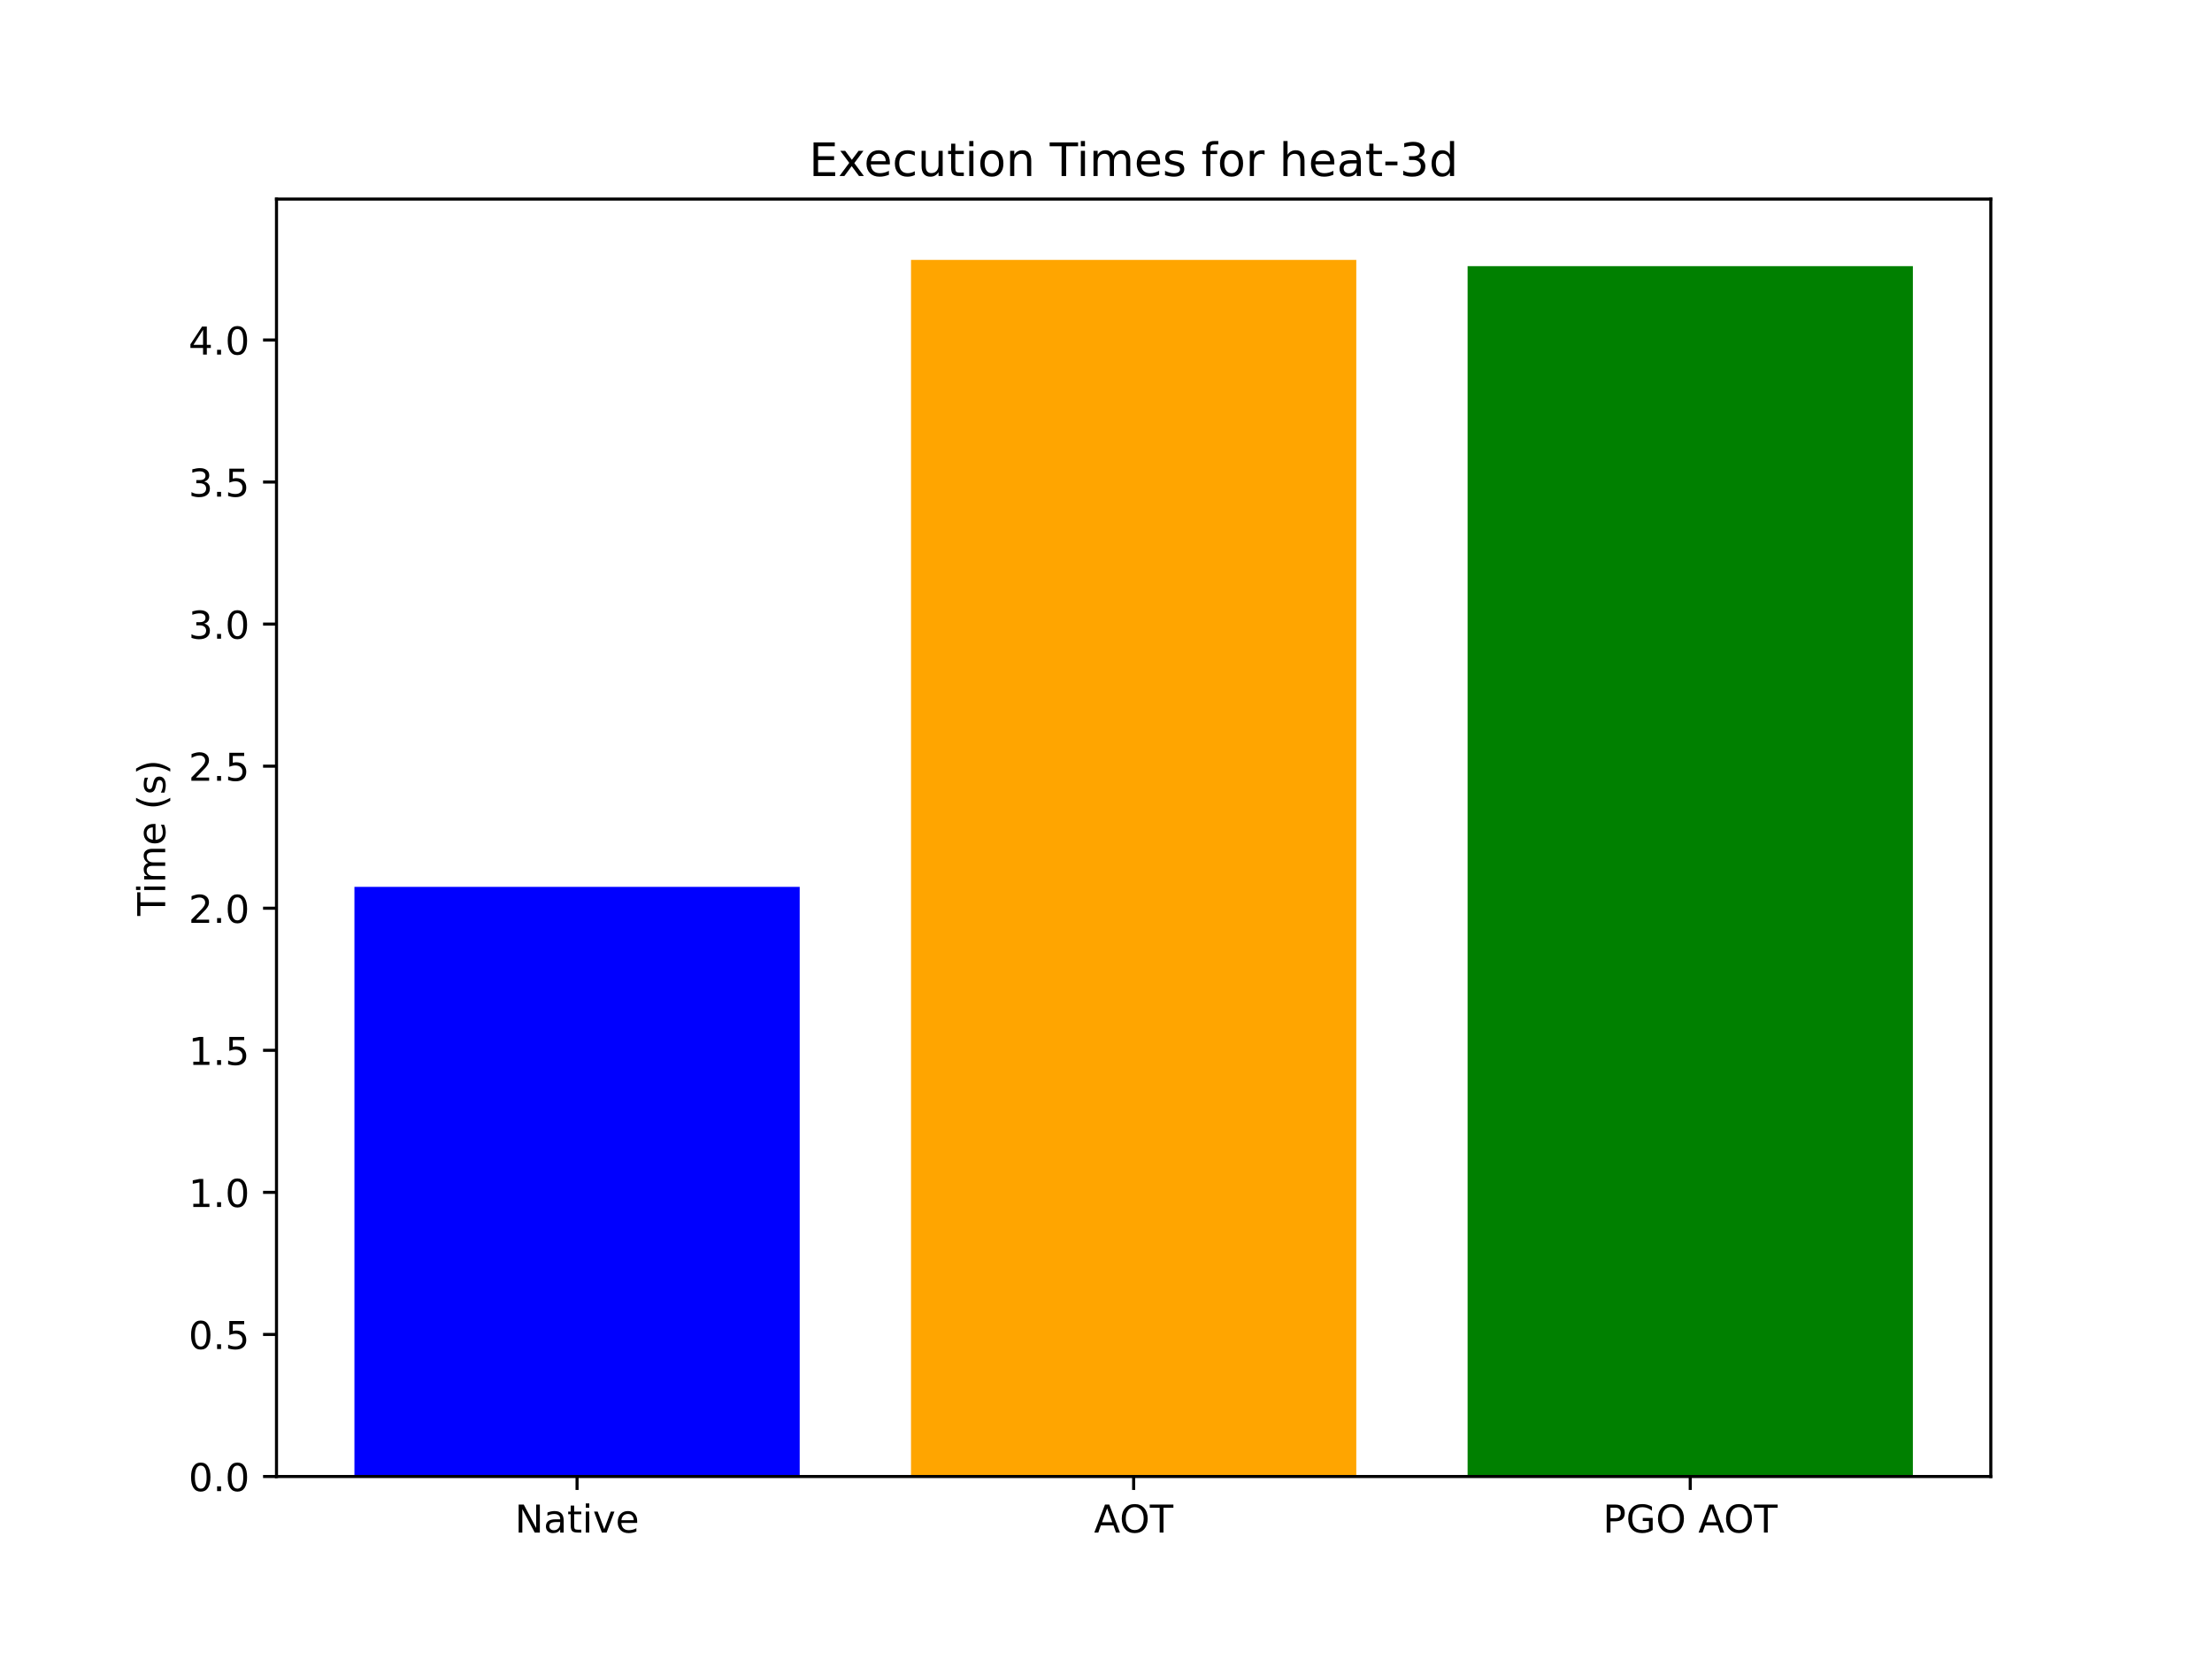
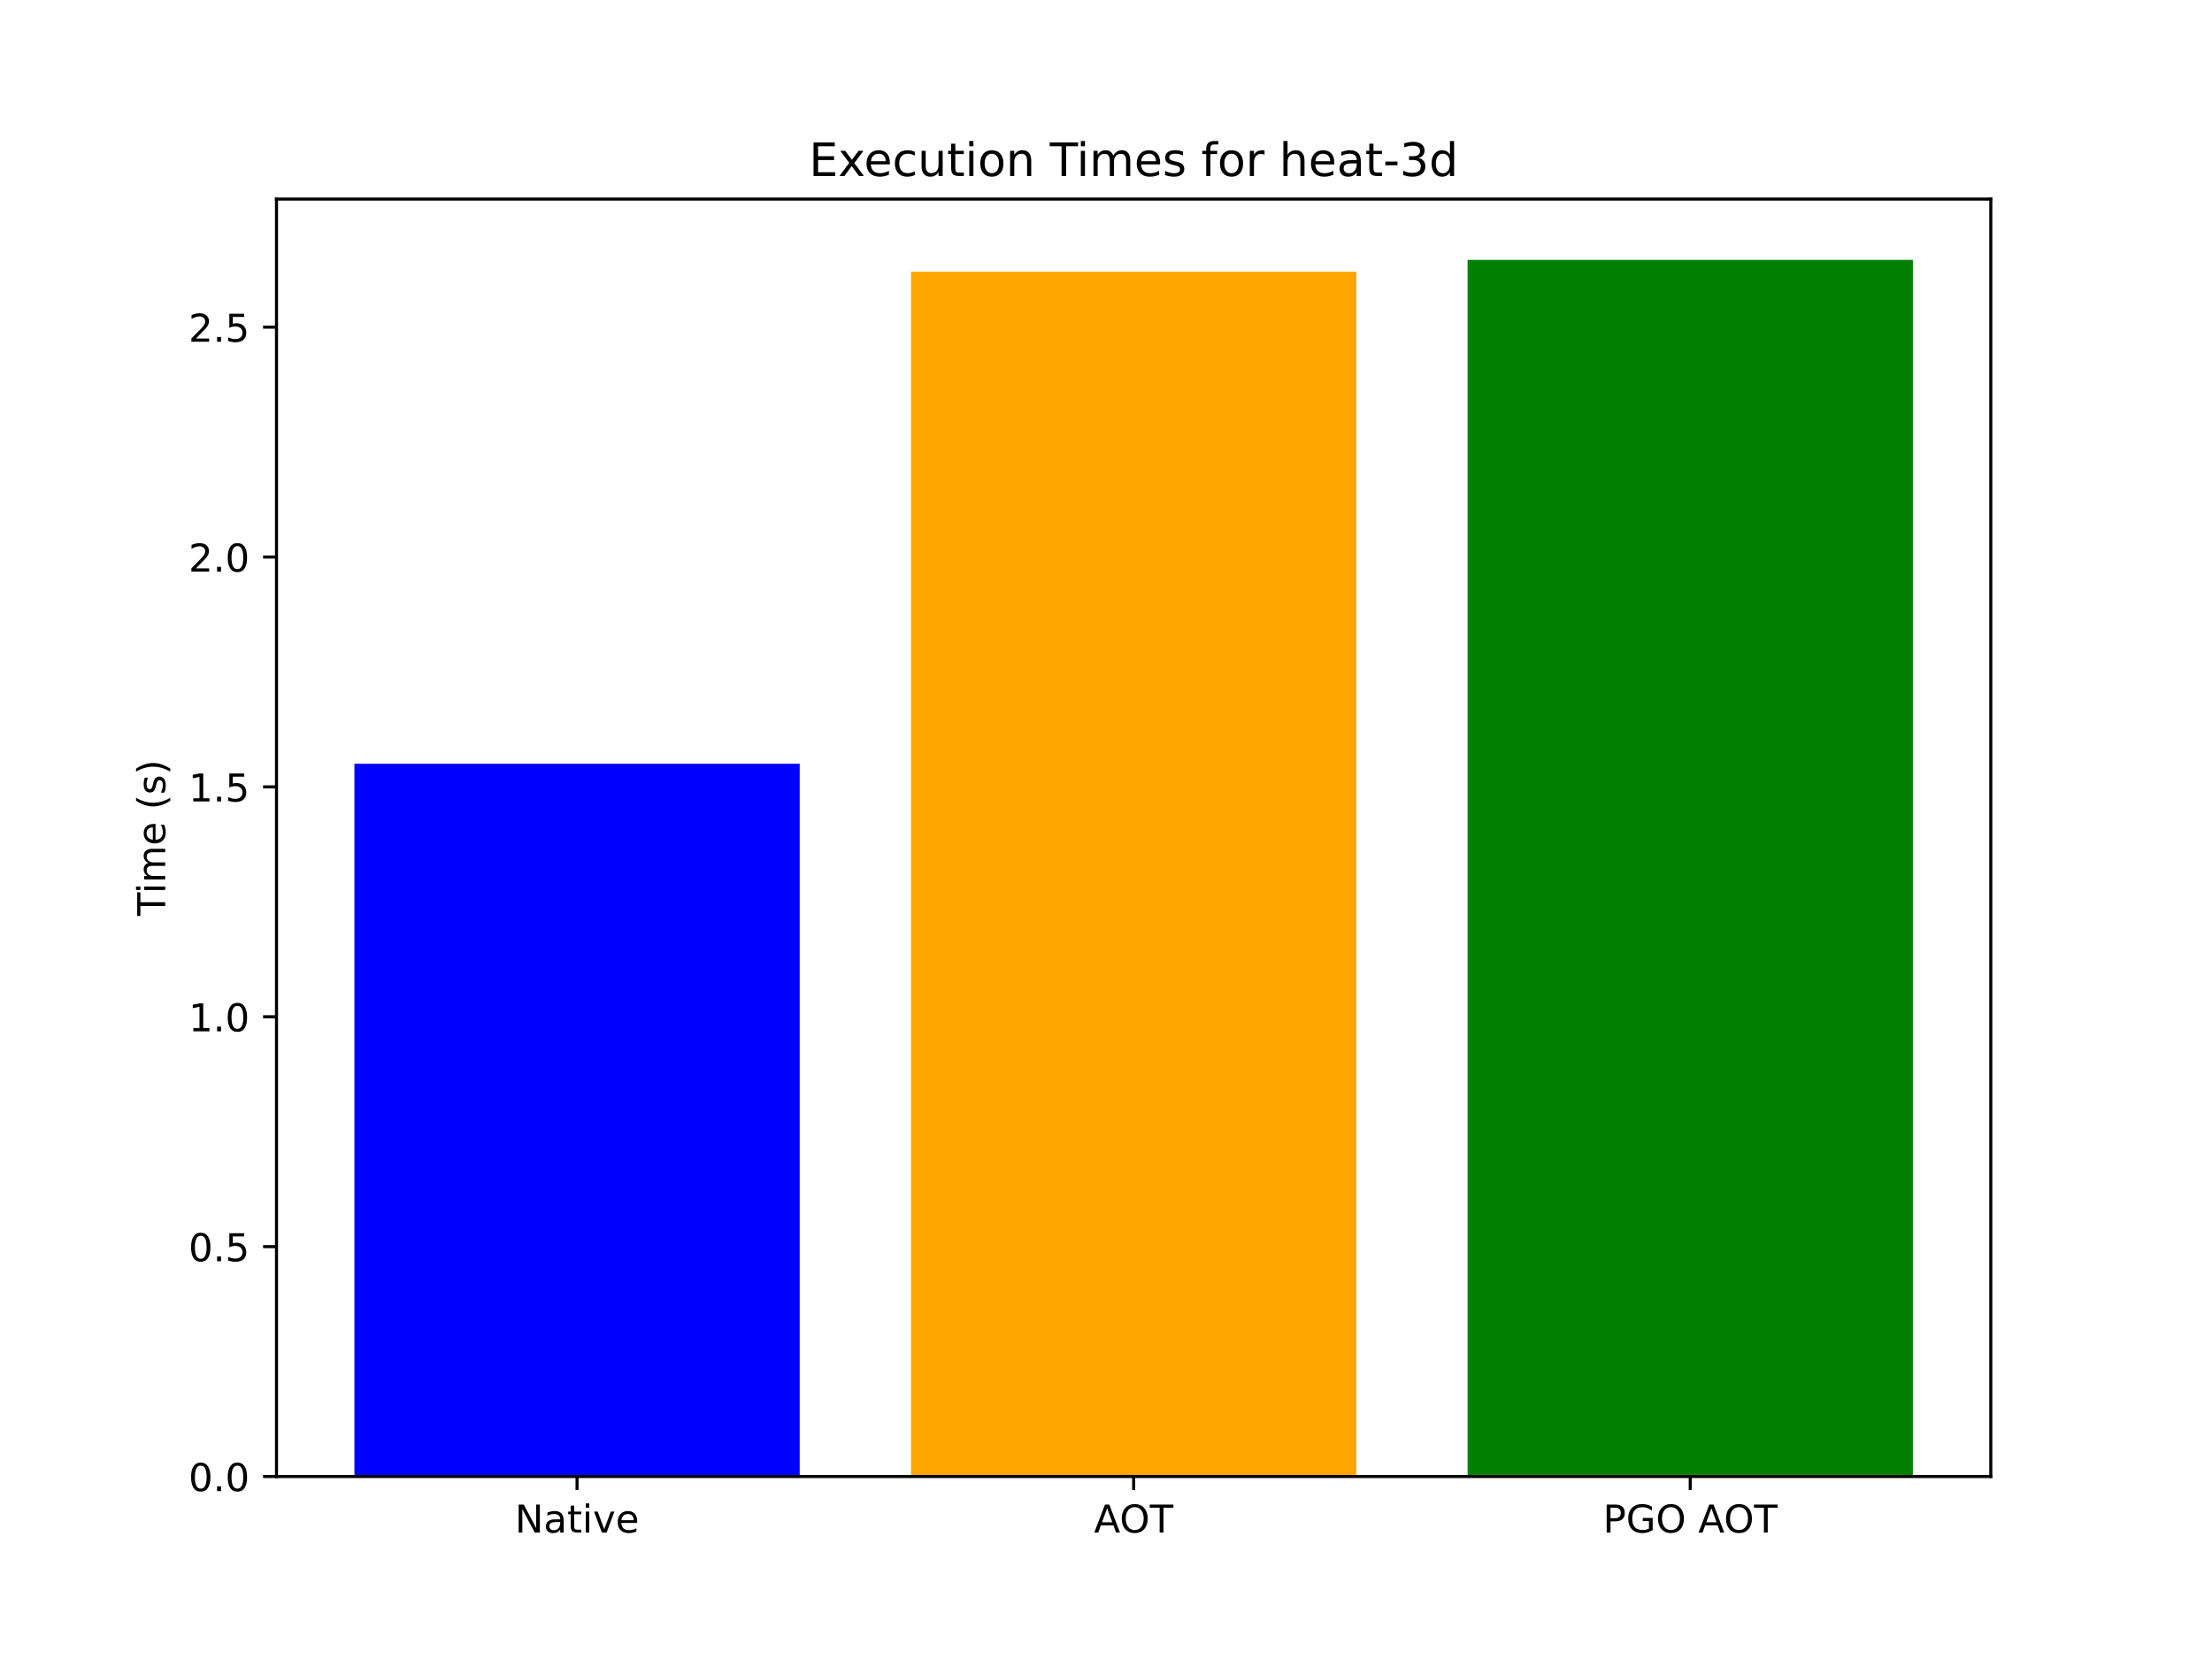
<svg xmlns="http://www.w3.org/2000/svg" xmlns:xlink="http://www.w3.org/1999/xlink" width="576pt" height="432pt" viewBox="0 0 576 432" version="1.1">
  <defs>
    <style type="text/css">*{stroke-linejoin: round; stroke-linecap: butt}</style>
  </defs>
  <g id="figure_1">
    <g id="patch_1">
      <path d="M 0 432  L 576 432  L 576 0  L 0 0  z " style="fill: #ffffff" />
    </g>
    <g id="axes_1">
      <g id="patch_2">
        <path d="M 72 384.48  L 518.4 384.48  L 518.4 51.84  L 72 51.84  z " style="fill: #ffffff" />
      </g>
      <g id="patch_3">
-         <path d="M 92.291 384.48  L 208.239 384.48  L 208.239 230.942  L 92.291 230.942  z " clip-path="url(#pf897fac8b1)" style="fill: #0000ff" />
+         <path d="M 92.291 384.48  L 208.239 384.48  L 208.239 198.883  L 92.291 198.883  z " clip-path="url(#pe33ca584f0)" style="fill: #0000ff" />
      </g>
      <g id="patch_4">
-         <path d="M 237.226 384.48  L 353.174 384.48  L 353.174 67.68  L 237.226 67.68  z " clip-path="url(#pf897fac8b1)" style="fill: #ffa500" />
+         <path d="M 237.226 384.48  L 353.174 384.48  L 353.174 70.747  L 237.226 70.747  z " clip-path="url(#pe33ca584f0)" style="fill: #ffa500" />
      </g>
      <g id="patch_5">
-         <path d="M 382.161 384.48  L 498.109 384.48  L 498.109 69.307  L 382.161 69.307  z " clip-path="url(#pf897fac8b1)" style="fill: #008000" />
+         <path d="M 382.161 384.48  L 498.109 384.48  L 498.109 67.68  L 382.161 67.68  z " clip-path="url(#pe33ca584f0)" style="fill: #008000" />
      </g>
      <g id="matplotlib.axis_1">
        <g id="xtick_1">
          <g id="line2d_1">
            <defs>
-               <path id="ma037d1fe77" d="M 0 0  L 0 3.5  " style="stroke: #000000; stroke-width: 0.8" />
+               <path id="m45254925c1" d="M 0 0  L 0 3.5  " style="stroke: #000000; stroke-width: 0.8" />
            </defs>
            <g>
-               <use xlink:href="#ma037d1fe77" x="150.265" y="384.48" style="stroke: #000000; stroke-width: 0.8" />
+               <use xlink:href="#m45254925c1" x="150.265" y="384.48" style="stroke: #000000; stroke-width: 0.8" />
            </g>
          </g>
          <g id="text_1">
            <g transform="translate(134.0751 399.0784) scale(0.1 -0.1)">
              <defs>
                <path id="DejaVuSans-4e" d="M 628 4666  L 1478 4666  L 3547 763  L 3547 4666  L 4159 4666  L 4159 0  L 3309 0  L 1241 3903  L 1241 0  L 628 0  L 628 4666  z " transform="scale(0.015625)" />
                <path id="DejaVuSans-61" d="M 2194 1759  Q 1497 1759 1228 1600  Q 959 1441 959 1056  Q 959 750 1161 570  Q 1363 391 1709 391  Q 2188 391 2477 730  Q 2766 1069 2766 1631  L 2766 1759  L 2194 1759  z M 3341 1997  L 3341 0  L 2766 0  L 2766 531  Q 2569 213 2275 61  Q 1981 -91 1556 -91  Q 1019 -91 701 211  Q 384 513 384 1019  Q 384 1609 779 1909  Q 1175 2209 1959 2209  L 2766 2209  L 2766 2266  Q 2766 2663 2505 2880  Q 2244 3097 1772 3097  Q 1472 3097 1187 3025  Q 903 2953 641 2809  L 641 3341  Q 956 3463 1253 3523  Q 1550 3584 1831 3584  Q 2591 3584 2966 3190  Q 3341 2797 3341 1997  z " transform="scale(0.015625)" />
                <path id="DejaVuSans-74" d="M 1172 4494  L 1172 3500  L 2356 3500  L 2356 3053  L 1172 3053  L 1172 1153  Q 1172 725 1289 603  Q 1406 481 1766 481  L 2356 481  L 2356 0  L 1766 0  Q 1100 0 847 248  Q 594 497 594 1153  L 594 3053  L 172 3053  L 172 3500  L 594 3500  L 594 4494  L 1172 4494  z " transform="scale(0.015625)" />
                <path id="DejaVuSans-69" d="M 603 3500  L 1178 3500  L 1178 0  L 603 0  L 603 3500  z M 603 4863  L 1178 4863  L 1178 4134  L 603 4134  L 603 4863  z " transform="scale(0.015625)" />
                <path id="DejaVuSans-76" d="M 191 3500  L 800 3500  L 1894 563  L 2988 3500  L 3597 3500  L 2284 0  L 1503 0  L 191 3500  z " transform="scale(0.015625)" />
                <path id="DejaVuSans-65" d="M 3597 1894  L 3597 1613  L 953 1613  Q 991 1019 1311 708  Q 1631 397 2203 397  Q 2534 397 2845 478  Q 3156 559 3463 722  L 3463 178  Q 3153 47 2828 -22  Q 2503 -91 2169 -91  Q 1331 -91 842 396  Q 353 884 353 1716  Q 353 2575 817 3079  Q 1281 3584 2069 3584  Q 2775 3584 3186 3129  Q 3597 2675 3597 1894  z M 3022 2063  Q 3016 2534 2758 2815  Q 2500 3097 2075 3097  Q 1594 3097 1305 2825  Q 1016 2553 972 2059  L 3022 2063  z " transform="scale(0.015625)" />
              </defs>
              <use xlink:href="#DejaVuSans-4e" />
              <use xlink:href="#DejaVuSans-61" transform="translate(74.80469 0)" />
              <use xlink:href="#DejaVuSans-74" transform="translate(136.084 0)" />
              <use xlink:href="#DejaVuSans-69" transform="translate(175.293 0)" />
              <use xlink:href="#DejaVuSans-76" transform="translate(203.0762 0)" />
              <use xlink:href="#DejaVuSans-65" transform="translate(262.2559 0)" />
            </g>
          </g>
        </g>
        <g id="xtick_2">
          <g id="line2d_2">
            <g>
-               <use xlink:href="#ma037d1fe77" x="295.2" y="384.48" style="stroke: #000000; stroke-width: 0.8" />
+               <use xlink:href="#m45254925c1" x="295.2" y="384.48" style="stroke: #000000; stroke-width: 0.8" />
            </g>
          </g>
          <g id="text_2">
            <g transform="translate(284.8773 399.0784) scale(0.1 -0.1)">
              <defs>
                <path id="DejaVuSans-41" d="M 2188 4044  L 1331 1722  L 3047 1722  L 2188 4044  z M 1831 4666  L 2547 4666  L 4325 0  L 3669 0  L 3244 1197  L 1141 1197  L 716 0  L 50 0  L 1831 4666  z " transform="scale(0.015625)" />
                <path id="DejaVuSans-4f" d="M 2522 4238  Q 1834 4238 1429 3725  Q 1025 3213 1025 2328  Q 1025 1447 1429 934  Q 1834 422 2522 422  Q 3209 422 3611 934  Q 4013 1447 4013 2328  Q 4013 3213 3611 3725  Q 3209 4238 2522 4238  z M 2522 4750  Q 3503 4750 4090 4092  Q 4678 3434 4678 2328  Q 4678 1225 4090 567  Q 3503 -91 2522 -91  Q 1538 -91 948 565  Q 359 1222 359 2328  Q 359 3434 948 4092  Q 1538 4750 2522 4750  z " transform="scale(0.015625)" />
                <path id="DejaVuSans-54" d="M -19 4666  L 3928 4666  L 3928 4134  L 2272 4134  L 2272 0  L 1638 0  L 1638 4134  L -19 4134  L -19 4666  z " transform="scale(0.015625)" />
              </defs>
              <use xlink:href="#DejaVuSans-41" />
              <use xlink:href="#DejaVuSans-4f" transform="translate(66.6582 0)" />
              <use xlink:href="#DejaVuSans-54" transform="translate(145.3691 0)" />
            </g>
          </g>
        </g>
        <g id="xtick_3">
          <g id="line2d_3">
            <g>
-               <use xlink:href="#ma037d1fe77" x="440.135" y="384.48" style="stroke: #000000; stroke-width: 0.8" />
+               <use xlink:href="#m45254925c1" x="440.135" y="384.48" style="stroke: #000000; stroke-width: 0.8" />
            </g>
          </g>
          <g id="text_3">
            <g transform="translate(417.3983 399.0784) scale(0.1 -0.1)">
              <defs>
                <path id="DejaVuSans-50" d="M 1259 4147  L 1259 2394  L 2053 2394  Q 2494 2394 2734 2622  Q 2975 2850 2975 3272  Q 2975 3691 2734 3919  Q 2494 4147 2053 4147  L 1259 4147  z M 628 4666  L 2053 4666  Q 2838 4666 3239 4311  Q 3641 3956 3641 3272  Q 3641 2581 3239 2228  Q 2838 1875 2053 1875  L 1259 1875  L 1259 0  L 628 0  L 628 4666  z " transform="scale(0.015625)" />
                <path id="DejaVuSans-47" d="M 3809 666  L 3809 1919  L 2778 1919  L 2778 2438  L 4434 2438  L 4434 434  Q 4069 175 3628 42  Q 3188 -91 2688 -91  Q 1594 -91 976 548  Q 359 1188 359 2328  Q 359 3472 976 4111  Q 1594 4750 2688 4750  Q 3144 4750 3555 4637  Q 3966 4525 4313 4306  L 4313 3634  Q 3963 3931 3569 4081  Q 3175 4231 2741 4231  Q 1884 4231 1454 3753  Q 1025 3275 1025 2328  Q 1025 1384 1454 906  Q 1884 428 2741 428  Q 3075 428 3337 486  Q 3600 544 3809 666  z " transform="scale(0.015625)" />
                <path id="DejaVuSans-20" transform="scale(0.015625)" />
              </defs>
              <use xlink:href="#DejaVuSans-50" />
              <use xlink:href="#DejaVuSans-47" transform="translate(60.30273 0)" />
              <use xlink:href="#DejaVuSans-4f" transform="translate(137.793 0)" />
              <use xlink:href="#DejaVuSans-20" transform="translate(216.5039 0)" />
              <use xlink:href="#DejaVuSans-41" transform="translate(248.291 0)" />
              <use xlink:href="#DejaVuSans-4f" transform="translate(314.9492 0)" />
              <use xlink:href="#DejaVuSans-54" transform="translate(393.6602 0)" />
            </g>
          </g>
        </g>
      </g>
      <g id="matplotlib.axis_2">
        <g id="ytick_1">
          <g id="line2d_4">
            <defs>
-               <path id="md8819f70db" d="M 0 0  L -3.5 0  " style="stroke: #000000; stroke-width: 0.8" />
+               <path id="m9d4dfca20d" d="M 0 0  L -3.5 0  " style="stroke: #000000; stroke-width: 0.8" />
            </defs>
            <g>
-               <use xlink:href="#md8819f70db" x="72" y="384.48" style="stroke: #000000; stroke-width: 0.8" />
+               <use xlink:href="#m9d4dfca20d" x="72" y="384.48" style="stroke: #000000; stroke-width: 0.8" />
            </g>
          </g>
          <g id="text_4">
            <g transform="translate(49.09687 388.2792) scale(0.1 -0.1)">
              <defs>
                <path id="DejaVuSans-30" d="M 2034 4250  Q 1547 4250 1301 3770  Q 1056 3291 1056 2328  Q 1056 1369 1301 889  Q 1547 409 2034 409  Q 2525 409 2770 889  Q 3016 1369 3016 2328  Q 3016 3291 2770 3770  Q 2525 4250 2034 4250  z M 2034 4750  Q 2819 4750 3233 4129  Q 3647 3509 3647 2328  Q 3647 1150 3233 529  Q 2819 -91 2034 -91  Q 1250 -91 836 529  Q 422 1150 422 2328  Q 422 3509 836 4129  Q 1250 4750 2034 4750  z " transform="scale(0.015625)" />
                <path id="DejaVuSans-2e" d="M 684 794  L 1344 794  L 1344 0  L 684 0  L 684 794  z " transform="scale(0.015625)" />
              </defs>
              <use xlink:href="#DejaVuSans-30" />
              <use xlink:href="#DejaVuSans-2e" transform="translate(63.62305 0)" />
              <use xlink:href="#DejaVuSans-30" transform="translate(95.41016 0)" />
            </g>
          </g>
        </g>
        <g id="ytick_2">
          <g id="line2d_5">
            <g>
-               <use xlink:href="#md8819f70db" x="72" y="347.486" style="stroke: #000000; stroke-width: 0.8" />
+               <use xlink:href="#m9d4dfca20d" x="72" y="324.621" style="stroke: #000000; stroke-width: 0.8" />
            </g>
          </g>
          <g id="text_5">
-             <g transform="translate(49.09687 351.2853) scale(0.1 -0.1)">
+             <g transform="translate(49.09687 328.4203) scale(0.1 -0.1)">
              <defs>
                <path id="DejaVuSans-35" d="M 691 4666  L 3169 4666  L 3169 4134  L 1269 4134  L 1269 2991  Q 1406 3038 1543 3061  Q 1681 3084 1819 3084  Q 2600 3084 3056 2656  Q 3513 2228 3513 1497  Q 3513 744 3044 326  Q 2575 -91 1722 -91  Q 1428 -91 1123 -41  Q 819 9 494 109  L 494 744  Q 775 591 1075 516  Q 1375 441 1709 441  Q 2250 441 2565 725  Q 2881 1009 2881 1497  Q 2881 1984 2565 2268  Q 2250 2553 1709 2553  Q 1456 2553 1204 2497  Q 953 2441 691 2322  L 691 4666  z " transform="scale(0.015625)" />
              </defs>
              <use xlink:href="#DejaVuSans-30" />
              <use xlink:href="#DejaVuSans-2e" transform="translate(63.62305 0)" />
              <use xlink:href="#DejaVuSans-35" transform="translate(95.41016 0)" />
            </g>
          </g>
        </g>
        <g id="ytick_3">
          <g id="line2d_6">
            <g>
-               <use xlink:href="#md8819f70db" x="72" y="310.492" style="stroke: #000000; stroke-width: 0.8" />
+               <use xlink:href="#m9d4dfca20d" x="72" y="264.762" style="stroke: #000000; stroke-width: 0.8" />
            </g>
          </g>
          <g id="text_6">
-             <g transform="translate(49.09687 314.2913) scale(0.1 -0.1)">
+             <g transform="translate(49.09687 268.5614) scale(0.1 -0.1)">
              <defs>
                <path id="DejaVuSans-31" d="M 794 531  L 1825 531  L 1825 4091  L 703 3866  L 703 4441  L 1819 4666  L 2450 4666  L 2450 531  L 3481 531  L 3481 0  L 794 0  L 794 531  z " transform="scale(0.015625)" />
              </defs>
              <use xlink:href="#DejaVuSans-31" />
              <use xlink:href="#DejaVuSans-2e" transform="translate(63.62305 0)" />
              <use xlink:href="#DejaVuSans-30" transform="translate(95.41016 0)" />
            </g>
          </g>
        </g>
        <g id="ytick_4">
          <g id="line2d_7">
            <g>
-               <use xlink:href="#md8819f70db" x="72" y="273.498" style="stroke: #000000; stroke-width: 0.8" />
+               <use xlink:href="#m9d4dfca20d" x="72" y="204.903" style="stroke: #000000; stroke-width: 0.8" />
            </g>
          </g>
          <g id="text_7">
-             <g transform="translate(49.09687 277.2973) scale(0.1 -0.1)">
+             <g transform="translate(49.09687 208.7025) scale(0.1 -0.1)">
              <use xlink:href="#DejaVuSans-31" />
              <use xlink:href="#DejaVuSans-2e" transform="translate(63.62305 0)" />
              <use xlink:href="#DejaVuSans-35" transform="translate(95.41016 0)" />
            </g>
          </g>
        </g>
        <g id="ytick_5">
          <g id="line2d_8">
            <g>
-               <use xlink:href="#md8819f70db" x="72" y="236.504" style="stroke: #000000; stroke-width: 0.8" />
+               <use xlink:href="#m9d4dfca20d" x="72" y="145.044" style="stroke: #000000; stroke-width: 0.8" />
            </g>
          </g>
          <g id="text_8">
-             <g transform="translate(49.09687 240.3034) scale(0.1 -0.1)">
+             <g transform="translate(49.09687 148.8436) scale(0.1 -0.1)">
              <defs>
                <path id="DejaVuSans-32" d="M 1228 531  L 3431 531  L 3431 0  L 469 0  L 469 531  Q 828 903 1448 1529  Q 2069 2156 2228 2338  Q 2531 2678 2651 2914  Q 2772 3150 2772 3378  Q 2772 3750 2511 3984  Q 2250 4219 1831 4219  Q 1534 4219 1204 4116  Q 875 4013 500 3803  L 500 4441  Q 881 4594 1212 4672  Q 1544 4750 1819 4750  Q 2544 4750 2975 4387  Q 3406 4025 3406 3419  Q 3406 3131 3298 2873  Q 3191 2616 2906 2266  Q 2828 2175 2409 1742  Q 1991 1309 1228 531  z " transform="scale(0.015625)" />
              </defs>
              <use xlink:href="#DejaVuSans-32" />
              <use xlink:href="#DejaVuSans-2e" transform="translate(63.62305 0)" />
              <use xlink:href="#DejaVuSans-30" transform="translate(95.41016 0)" />
            </g>
          </g>
        </g>
        <g id="ytick_6">
          <g id="line2d_9">
            <g>
-               <use xlink:href="#md8819f70db" x="72" y="199.51" style="stroke: #000000; stroke-width: 0.8" />
+               <use xlink:href="#m9d4dfca20d" x="72" y="85.185" style="stroke: #000000; stroke-width: 0.8" />
            </g>
          </g>
          <g id="text_9">
-             <g transform="translate(49.09687 203.3094) scale(0.1 -0.1)">
+             <g transform="translate(49.09687 88.98464) scale(0.1 -0.1)">
              <use xlink:href="#DejaVuSans-32" />
              <use xlink:href="#DejaVuSans-2e" transform="translate(63.62305 0)" />
              <use xlink:href="#DejaVuSans-35" transform="translate(95.41016 0)" />
            </g>
          </g>
        </g>
-         <g id="ytick_7">
-           <g id="line2d_10">
-             <g>
-               <use xlink:href="#md8819f70db" x="72" y="162.516" style="stroke: #000000; stroke-width: 0.8" />
-             </g>
-           </g>
-           <g id="text_10">
-             <g transform="translate(49.09687 166.3154) scale(0.1 -0.1)">
-               <defs>
-                 <path id="DejaVuSans-33" d="M 2597 2516  Q 3050 2419 3304 2112  Q 3559 1806 3559 1356  Q 3559 666 3084 287  Q 2609 -91 1734 -91  Q 1441 -91 1130 -33  Q 819 25 488 141  L 488 750  Q 750 597 1062 519  Q 1375 441 1716 441  Q 2309 441 2620 675  Q 2931 909 2931 1356  Q 2931 1769 2642 2001  Q 2353 2234 1838 2234  L 1294 2234  L 1294 2753  L 1863 2753  Q 2328 2753 2575 2939  Q 2822 3125 2822 3475  Q 2822 3834 2567 4026  Q 2313 4219 1838 4219  Q 1578 4219 1281 4162  Q 984 4106 628 3988  L 628 4550  Q 988 4650 1302 4700  Q 1616 4750 1894 4750  Q 2613 4750 3031 4423  Q 3450 4097 3450 3541  Q 3450 3153 3228 2886  Q 3006 2619 2597 2516  z " transform="scale(0.015625)" />
-               </defs>
-               <use xlink:href="#DejaVuSans-33" />
-               <use xlink:href="#DejaVuSans-2e" transform="translate(63.62305 0)" />
-               <use xlink:href="#DejaVuSans-30" transform="translate(95.41016 0)" />
-             </g>
-           </g>
-         </g>
-         <g id="ytick_8">
-           <g id="line2d_11">
-             <g>
-               <use xlink:href="#md8819f70db" x="72" y="125.522" style="stroke: #000000; stroke-width: 0.8" />
-             </g>
-           </g>
-           <g id="text_11">
-             <g transform="translate(49.09687 129.3215) scale(0.1 -0.1)">
-               <use xlink:href="#DejaVuSans-33" />
-               <use xlink:href="#DejaVuSans-2e" transform="translate(63.62305 0)" />
-               <use xlink:href="#DejaVuSans-35" transform="translate(95.41016 0)" />
-             </g>
-           </g>
-         </g>
-         <g id="ytick_9">
-           <g id="line2d_12">
-             <g>
-               <use xlink:href="#md8819f70db" x="72" y="88.528" style="stroke: #000000; stroke-width: 0.8" />
-             </g>
-           </g>
-           <g id="text_12">
-             <g transform="translate(49.09687 92.32752) scale(0.1 -0.1)">
-               <defs>
-                 <path id="DejaVuSans-34" d="M 2419 4116  L 825 1625  L 2419 1625  L 2419 4116  z M 2253 4666  L 3047 4666  L 3047 1625  L 3713 1625  L 3713 1100  L 3047 1100  L 3047 0  L 2419 0  L 2419 1100  L 313 1100  L 313 1709  L 2253 4666  z " transform="scale(0.015625)" />
-               </defs>
-               <use xlink:href="#DejaVuSans-34" />
-               <use xlink:href="#DejaVuSans-2e" transform="translate(63.62305 0)" />
-               <use xlink:href="#DejaVuSans-30" transform="translate(95.41016 0)" />
-             </g>
-           </g>
-         </g>
-         <g id="text_13">
+         <g id="text_10">
          <g transform="translate(43.01719 238.4889) rotate(-90) scale(0.1 -0.1)">
            <defs>
              <path id="DejaVuSans-6d" d="M 3328 2828  Q 3544 3216 3844 3400  Q 4144 3584 4550 3584  Q 5097 3584 5394 3201  Q 5691 2819 5691 2113  L 5691 0  L 5113 0  L 5113 2094  Q 5113 2597 4934 2840  Q 4756 3084 4391 3084  Q 3944 3084 3684 2787  Q 3425 2491 3425 1978  L 3425 0  L 2847 0  L 2847 2094  Q 2847 2600 2669 2842  Q 2491 3084 2119 3084  Q 1678 3084 1418 2786  Q 1159 2488 1159 1978  L 1159 0  L 581 0  L 581 3500  L 1159 3500  L 1159 2956  Q 1356 3278 1631 3431  Q 1906 3584 2284 3584  Q 2666 3584 2933 3390  Q 3200 3197 3328 2828  z " transform="scale(0.015625)" />
              <path id="DejaVuSans-28" d="M 1984 4856  Q 1566 4138 1362 3434  Q 1159 2731 1159 2009  Q 1159 1288 1364 580  Q 1569 -128 1984 -844  L 1484 -844  Q 1016 -109 783 600  Q 550 1309 550 2009  Q 550 2706 781 3412  Q 1013 4119 1484 4856  L 1984 4856  z " transform="scale(0.015625)" />
              <path id="DejaVuSans-73" d="M 2834 3397  L 2834 2853  Q 2591 2978 2328 3040  Q 2066 3103 1784 3103  Q 1356 3103 1142 2972  Q 928 2841 928 2578  Q 928 2378 1081 2264  Q 1234 2150 1697 2047  L 1894 2003  Q 2506 1872 2764 1633  Q 3022 1394 3022 966  Q 3022 478 2636 193  Q 2250 -91 1575 -91  Q 1294 -91 989 -36  Q 684 19 347 128  L 347 722  Q 666 556 975 473  Q 1284 391 1588 391  Q 1994 391 2212 530  Q 2431 669 2431 922  Q 2431 1156 2273 1281  Q 2116 1406 1581 1522  L 1381 1569  Q 847 1681 609 1914  Q 372 2147 372 2553  Q 372 3047 722 3315  Q 1072 3584 1716 3584  Q 2034 3584 2315 3537  Q 2597 3491 2834 3397  z " transform="scale(0.015625)" />
              <path id="DejaVuSans-29" d="M 513 4856  L 1013 4856  Q 1481 4119 1714 3412  Q 1947 2706 1947 2009  Q 1947 1309 1714 600  Q 1481 -109 1013 -844  L 513 -844  Q 928 -128 1133 580  Q 1338 1288 1338 2009  Q 1338 2731 1133 3434  Q 928 4138 513 4856  z " transform="scale(0.015625)" />
            </defs>
            <use xlink:href="#DejaVuSans-54" />
            <use xlink:href="#DejaVuSans-69" transform="translate(57.95898 0)" />
            <use xlink:href="#DejaVuSans-6d" transform="translate(85.74219 0)" />
            <use xlink:href="#DejaVuSans-65" transform="translate(183.1543 0)" />
            <use xlink:href="#DejaVuSans-20" transform="translate(244.6777 0)" />
            <use xlink:href="#DejaVuSans-28" transform="translate(276.4648 0)" />
            <use xlink:href="#DejaVuSans-73" transform="translate(315.4785 0)" />
            <use xlink:href="#DejaVuSans-29" transform="translate(367.5781 0)" />
          </g>
        </g>
      </g>
      <g id="patch_6">
        <path d="M 72 384.48  L 72 51.84  " style="fill: none; stroke: #000000; stroke-width: 0.8; stroke-linejoin: miter; stroke-linecap: square" />
      </g>
      <g id="patch_7">
        <path d="M 518.4 384.48  L 518.4 51.84  " style="fill: none; stroke: #000000; stroke-width: 0.8; stroke-linejoin: miter; stroke-linecap: square" />
      </g>
      <g id="patch_8">
        <path d="M 72 384.48  L 518.4 384.48  " style="fill: none; stroke: #000000; stroke-width: 0.8; stroke-linejoin: miter; stroke-linecap: square" />
      </g>
      <g id="patch_9">
        <path d="M 72 51.84  L 518.4 51.84  " style="fill: none; stroke: #000000; stroke-width: 0.8; stroke-linejoin: miter; stroke-linecap: square" />
      </g>
-       <g id="text_14">
+       <g id="text_11">
        <g transform="translate(210.6675 45.84) scale(0.12 -0.12)">
          <defs>
            <path id="DejaVuSans-45" d="M 628 4666  L 3578 4666  L 3578 4134  L 1259 4134  L 1259 2753  L 3481 2753  L 3481 2222  L 1259 2222  L 1259 531  L 3634 531  L 3634 0  L 628 0  L 628 4666  z " transform="scale(0.015625)" />
            <path id="DejaVuSans-78" d="M 3513 3500  L 2247 1797  L 3578 0  L 2900 0  L 1881 1375  L 863 0  L 184 0  L 1544 1831  L 300 3500  L 978 3500  L 1906 2253  L 2834 3500  L 3513 3500  z " transform="scale(0.015625)" />
            <path id="DejaVuSans-63" d="M 3122 3366  L 3122 2828  Q 2878 2963 2633 3030  Q 2388 3097 2138 3097  Q 1578 3097 1268 2742  Q 959 2388 959 1747  Q 959 1106 1268 751  Q 1578 397 2138 397  Q 2388 397 2633 464  Q 2878 531 3122 666  L 3122 134  Q 2881 22 2623 -34  Q 2366 -91 2075 -91  Q 1284 -91 818 406  Q 353 903 353 1747  Q 353 2603 823 3093  Q 1294 3584 2113 3584  Q 2378 3584 2631 3529  Q 2884 3475 3122 3366  z " transform="scale(0.015625)" />
            <path id="DejaVuSans-75" d="M 544 1381  L 544 3500  L 1119 3500  L 1119 1403  Q 1119 906 1312 657  Q 1506 409 1894 409  Q 2359 409 2629 706  Q 2900 1003 2900 1516  L 2900 3500  L 3475 3500  L 3475 0  L 2900 0  L 2900 538  Q 2691 219 2414 64  Q 2138 -91 1772 -91  Q 1169 -91 856 284  Q 544 659 544 1381  z M 1991 3584  L 1991 3584  z " transform="scale(0.015625)" />
            <path id="DejaVuSans-6f" d="M 1959 3097  Q 1497 3097 1228 2736  Q 959 2375 959 1747  Q 959 1119 1226 758  Q 1494 397 1959 397  Q 2419 397 2687 759  Q 2956 1122 2956 1747  Q 2956 2369 2687 2733  Q 2419 3097 1959 3097  z M 1959 3584  Q 2709 3584 3137 3096  Q 3566 2609 3566 1747  Q 3566 888 3137 398  Q 2709 -91 1959 -91  Q 1206 -91 779 398  Q 353 888 353 1747  Q 353 2609 779 3096  Q 1206 3584 1959 3584  z " transform="scale(0.015625)" />
            <path id="DejaVuSans-6e" d="M 3513 2113  L 3513 0  L 2938 0  L 2938 2094  Q 2938 2591 2744 2837  Q 2550 3084 2163 3084  Q 1697 3084 1428 2787  Q 1159 2491 1159 1978  L 1159 0  L 581 0  L 581 3500  L 1159 3500  L 1159 2956  Q 1366 3272 1645 3428  Q 1925 3584 2291 3584  Q 2894 3584 3203 3211  Q 3513 2838 3513 2113  z " transform="scale(0.015625)" />
            <path id="DejaVuSans-66" d="M 2375 4863  L 2375 4384  L 1825 4384  Q 1516 4384 1395 4259  Q 1275 4134 1275 3809  L 1275 3500  L 2222 3500  L 2222 3053  L 1275 3053  L 1275 0  L 697 0  L 697 3053  L 147 3053  L 147 3500  L 697 3500  L 697 3744  Q 697 4328 969 4595  Q 1241 4863 1831 4863  L 2375 4863  z " transform="scale(0.015625)" />
            <path id="DejaVuSans-72" d="M 2631 2963  Q 2534 3019 2420 3045  Q 2306 3072 2169 3072  Q 1681 3072 1420 2755  Q 1159 2438 1159 1844  L 1159 0  L 581 0  L 581 3500  L 1159 3500  L 1159 2956  Q 1341 3275 1631 3429  Q 1922 3584 2338 3584  Q 2397 3584 2469 3576  Q 2541 3569 2628 3553  L 2631 2963  z " transform="scale(0.015625)" />
            <path id="DejaVuSans-68" d="M 3513 2113  L 3513 0  L 2938 0  L 2938 2094  Q 2938 2591 2744 2837  Q 2550 3084 2163 3084  Q 1697 3084 1428 2787  Q 1159 2491 1159 1978  L 1159 0  L 581 0  L 581 4863  L 1159 4863  L 1159 2956  Q 1366 3272 1645 3428  Q 1925 3584 2291 3584  Q 2894 3584 3203 3211  Q 3513 2838 3513 2113  z " transform="scale(0.015625)" />
            <path id="DejaVuSans-2d" d="M 313 2009  L 1997 2009  L 1997 1497  L 313 1497  L 313 2009  z " transform="scale(0.015625)" />
+             <path id="DejaVuSans-33" d="M 2597 2516  Q 3050 2419 3304 2112  Q 3559 1806 3559 1356  Q 3559 666 3084 287  Q 2609 -91 1734 -91  Q 1441 -91 1130 -33  Q 819 25 488 141  L 488 750  Q 750 597 1062 519  Q 1375 441 1716 441  Q 2309 441 2620 675  Q 2931 909 2931 1356  Q 2931 1769 2642 2001  Q 2353 2234 1838 2234  L 1294 2234  L 1294 2753  L 1863 2753  Q 2328 2753 2575 2939  Q 2822 3125 2822 3475  Q 2822 3834 2567 4026  Q 2313 4219 1838 4219  Q 1578 4219 1281 4162  Q 984 4106 628 3988  L 628 4550  Q 988 4650 1302 4700  Q 1616 4750 1894 4750  Q 2613 4750 3031 4423  Q 3450 4097 3450 3541  Q 3450 3153 3228 2886  Q 3006 2619 2597 2516  z " transform="scale(0.015625)" />
            <path id="DejaVuSans-64" d="M 2906 2969  L 2906 4863  L 3481 4863  L 3481 0  L 2906 0  L 2906 525  Q 2725 213 2448 61  Q 2172 -91 1784 -91  Q 1150 -91 751 415  Q 353 922 353 1747  Q 353 2572 751 3078  Q 1150 3584 1784 3584  Q 2172 3584 2448 3432  Q 2725 3281 2906 2969  z M 947 1747  Q 947 1113 1208 752  Q 1469 391 1925 391  Q 2381 391 2643 752  Q 2906 1113 2906 1747  Q 2906 2381 2643 2742  Q 2381 3103 1925 3103  Q 1469 3103 1208 2742  Q 947 2381 947 1747  z " transform="scale(0.015625)" />
          </defs>
          <use xlink:href="#DejaVuSans-45" />
          <use xlink:href="#DejaVuSans-78" transform="translate(63.18359 0)" />
          <use xlink:href="#DejaVuSans-65" transform="translate(119.2383 0)" />
          <use xlink:href="#DejaVuSans-63" transform="translate(180.7617 0)" />
          <use xlink:href="#DejaVuSans-75" transform="translate(235.7422 0)" />
          <use xlink:href="#DejaVuSans-74" transform="translate(299.1211 0)" />
          <use xlink:href="#DejaVuSans-69" transform="translate(338.3301 0)" />
          <use xlink:href="#DejaVuSans-6f" transform="translate(366.1133 0)" />
          <use xlink:href="#DejaVuSans-6e" transform="translate(427.2949 0)" />
          <use xlink:href="#DejaVuSans-20" transform="translate(490.6738 0)" />
          <use xlink:href="#DejaVuSans-54" transform="translate(522.4609 0)" />
          <use xlink:href="#DejaVuSans-69" transform="translate(580.4199 0)" />
          <use xlink:href="#DejaVuSans-6d" transform="translate(608.2031 0)" />
          <use xlink:href="#DejaVuSans-65" transform="translate(705.6152 0)" />
          <use xlink:href="#DejaVuSans-73" transform="translate(767.1387 0)" />
          <use xlink:href="#DejaVuSans-20" transform="translate(819.2383 0)" />
          <use xlink:href="#DejaVuSans-66" transform="translate(851.0254 0)" />
          <use xlink:href="#DejaVuSans-6f" transform="translate(886.2305 0)" />
          <use xlink:href="#DejaVuSans-72" transform="translate(947.4121 0)" />
          <use xlink:href="#DejaVuSans-20" transform="translate(988.5254 0)" />
          <use xlink:href="#DejaVuSans-68" transform="translate(1020.312 0)" />
          <use xlink:href="#DejaVuSans-65" transform="translate(1083.691 0)" />
          <use xlink:href="#DejaVuSans-61" transform="translate(1145.215 0)" />
          <use xlink:href="#DejaVuSans-74" transform="translate(1206.494 0)" />
          <use xlink:href="#DejaVuSans-2d" transform="translate(1245.703 0)" />
          <use xlink:href="#DejaVuSans-33" transform="translate(1281.787 0)" />
          <use xlink:href="#DejaVuSans-64" transform="translate(1345.41 0)" />
        </g>
      </g>
    </g>
  </g>
  <defs>
-     <clipPath id="pf897fac8b1">
+     <clipPath id="pe33ca584f0">
      <rect x="72" y="51.84" width="446.4" height="332.64" />
    </clipPath>
  </defs>
</svg>
